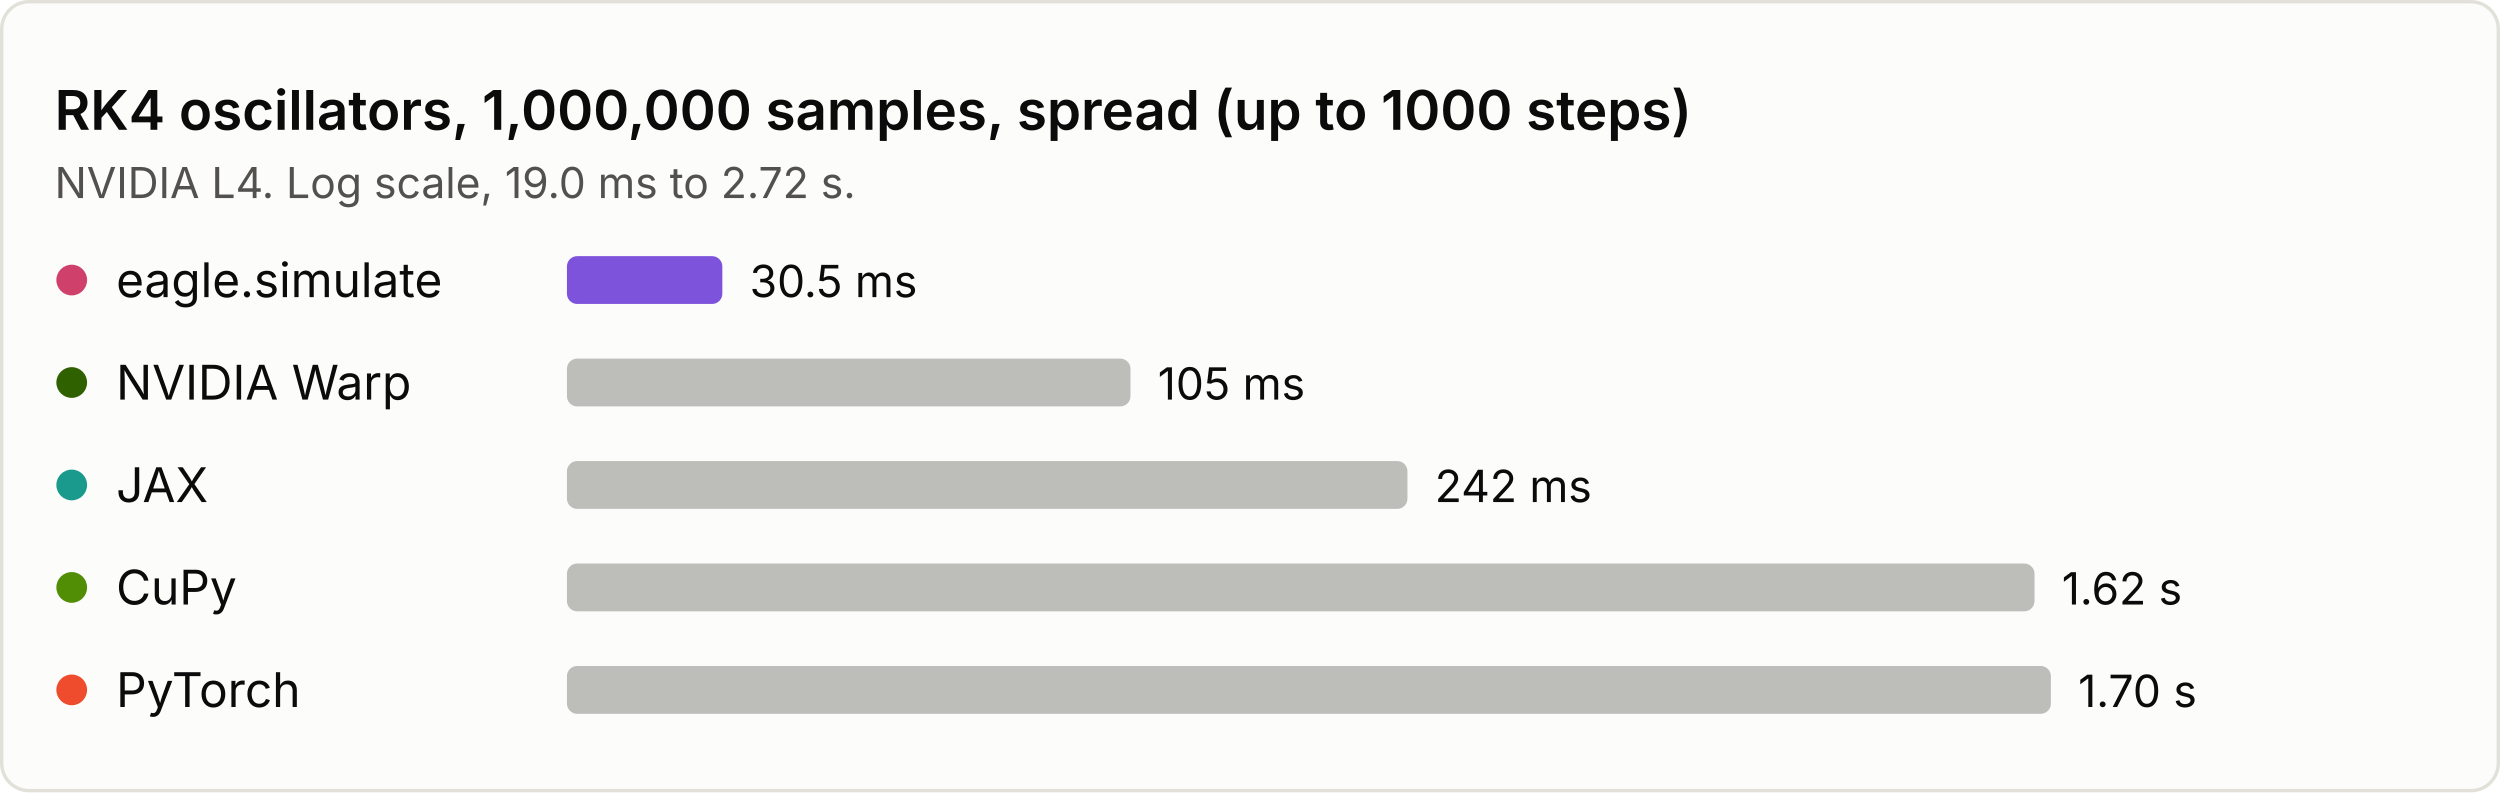
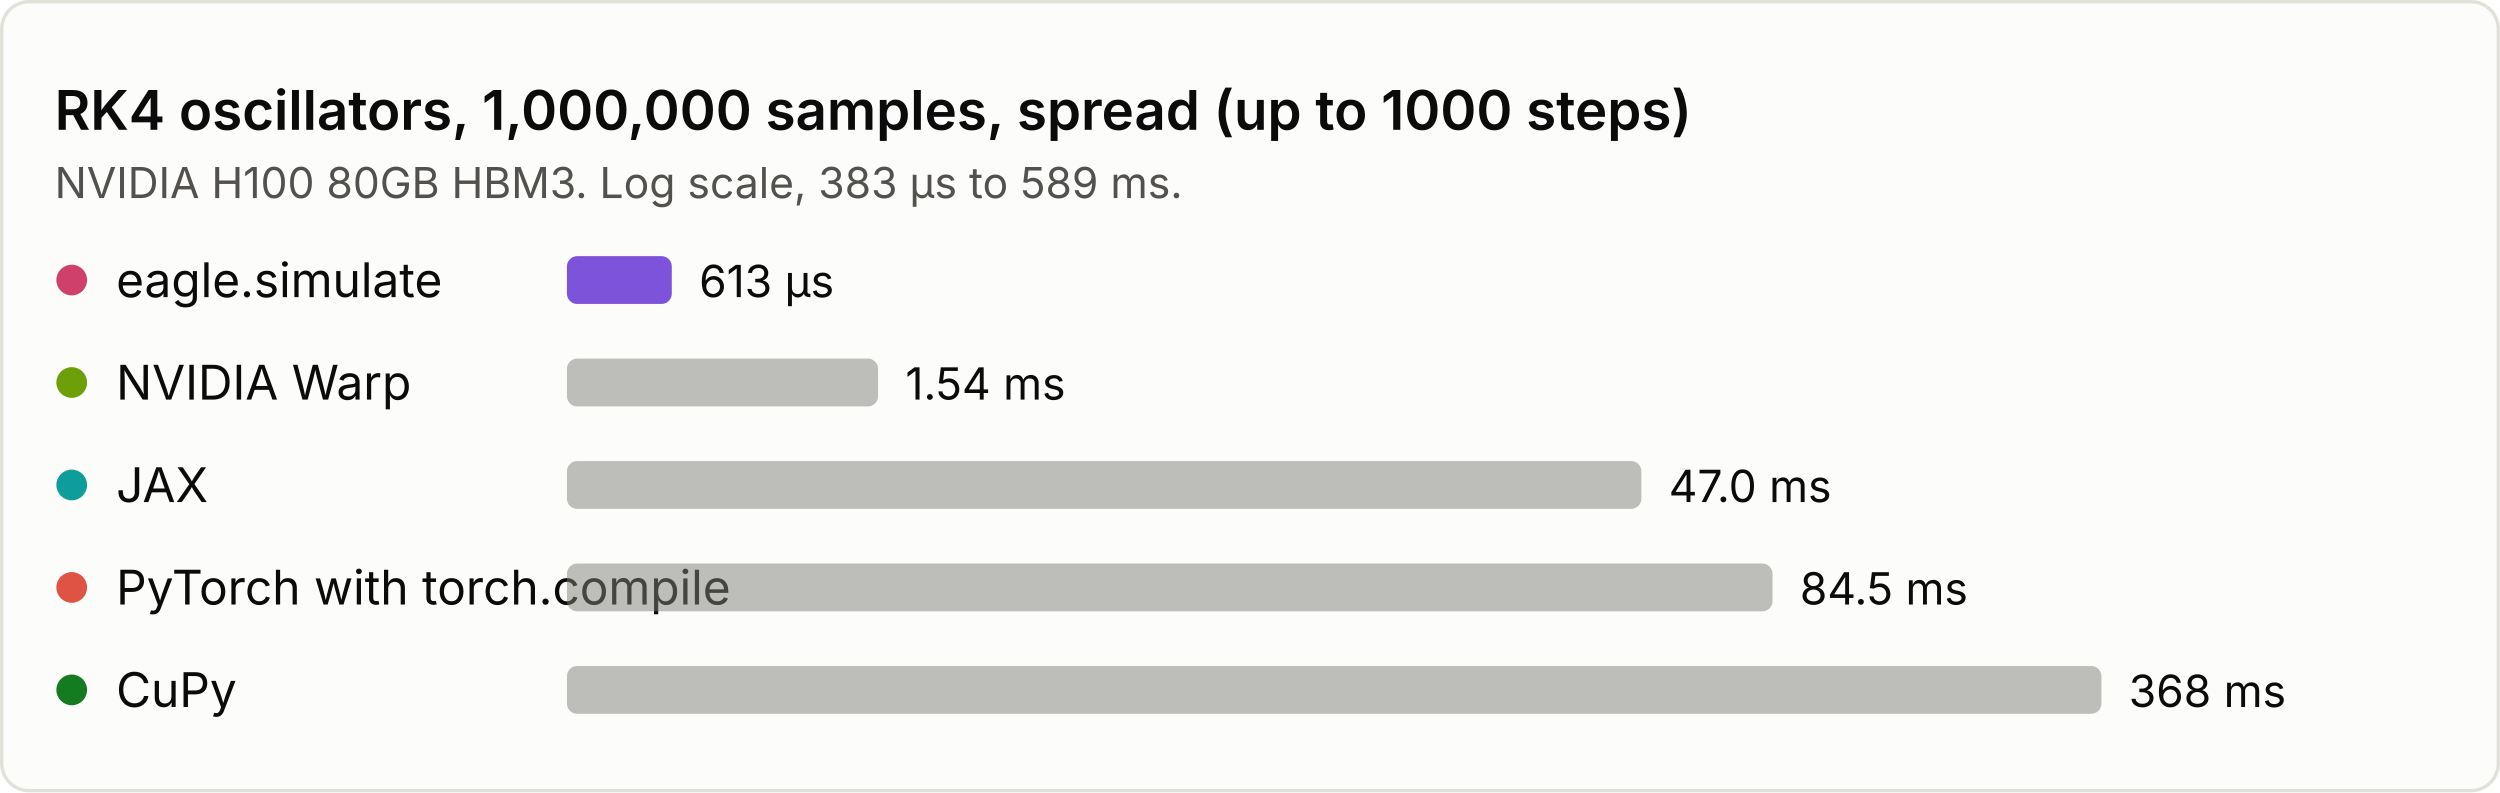
<svg xmlns="http://www.w3.org/2000/svg" width="732" height="232" viewBox="0 0 732 232" role="img" aria-labelledby="t d" font-family="system-ui, -apple-system, Segoe UI, sans-serif">
  <style>.bg{fill:#fcfcfb;stroke:#e1e0d9}.ink{fill:#0b0b0b}.sub{fill:#52514e}.bar{fill:rgba(127,126,120,.5)}.us{fill:#7d53dc}
.c0{fill:#cf416b}
- .c1{fill:#306101}
- .c2{fill:#1a9a8c}
- .c3{fill:#518d05}
- .c4{fill:#ee4c2c}
+ .c1{fill:#6d9f09}
+ .c2{fill:#0e9d9b}
+ .c3{fill:#df5345}
+ .c4{fill:#157b21}
@media (prefers-color-scheme: dark){.bg{fill:#1a1a19;stroke:#2c2c2a}.ink{fill:#f2f2ee}.sub{fill:#c3c2b7}
- .c1{fill:#88e97e}
- .c3{fill:#76b900}
+ .c1{fill:#b6fd13}
+ .c2{fill:#36fcd8}
+ .c3{fill:#eb7e61}
+ .c4{fill:#22d434}
}</style>
  <rect class="bg" x="0.5" y="0.5" width="731" height="231" rx="8" />
  <g transform="translate(16,16)">
    <text class="ink" x="0" y="22" font-size="16" font-weight="600">RK4 oscillators, 1,000,000 samples, spread (up to 1000 steps)</text>
-     <text class="sub" x="0" y="42" font-size="12.5">NVIDIA L4. Log scale, 19.0 ms to 2.72 s.</text>
+     <text class="sub" x="0" y="42" font-size="12.5">NVIDIA H100 80GB HBM3. Log scale, 383 µs to 589 ms.</text>
    <circle class="c0" cx="5" cy="66" r="4.5" />
    <text class="ink" x="18" y="71" font-size="14">eagle.simulate</text>
-     <rect class="us" x="150" y="59" width="45.5" height="14" rx="3" />
-     <text class="ink" x="203.5" y="71" font-size="13">30.5 ms</text>
+     <rect class="us" x="150" y="59" width="30.7" height="14" rx="3" />
+     <text class="ink" x="188.7" y="71" font-size="13">613 µs</text>
    <circle class="c1" cx="5" cy="96" r="4.5" />
    <text class="ink" x="18" y="101" font-size="14">NVIDIA Warp</text>
-     <rect class="bar" x="150" y="89" width="165.0" height="14" rx="3" />
-     <text class="ink" x="323.0" y="101" font-size="13">105 ms</text>
+     <rect class="bar" x="150" y="89" width="91.1" height="14" rx="3" />
+     <text class="ink" x="249.1" y="101" font-size="13">1.54 ms</text>
    <circle class="c2" cx="5" cy="126" r="4.5" />
    <text class="ink" x="18" y="131" font-size="14">JAX</text>
-     <rect class="bar" x="150" y="119" width="246.1" height="14" rx="3" />
-     <text class="ink" x="404.1" y="131" font-size="13">242 ms</text>
+     <rect class="bar" x="150" y="119" width="314.6" height="14" rx="3" />
+     <text class="ink" x="472.6" y="131" font-size="13">47.0 ms</text>
    <circle class="c3" cx="5" cy="156" r="4.5" />
-     <text class="ink" x="18" y="161" font-size="14">CuPy</text>
-     <rect class="bar" x="150" y="149" width="429.7" height="14" rx="3" />
-     <text class="ink" x="587.7" y="161" font-size="13">1.62 s</text>
+     <text class="ink" x="18" y="161" font-size="14">PyTorch with torch.compile</text>
+     <rect class="bar" x="150" y="149" width="353.0" height="14" rx="3" />
+     <text class="ink" x="511.0" y="161" font-size="13">84.5 ms</text>
    <circle class="c4" cx="5" cy="186" r="4.5" />
-     <text class="ink" x="18" y="191" font-size="14">PyTorch</text>
-     <rect class="bar" x="150" y="179" width="434.5" height="14" rx="3" />
-     <text class="ink" x="592.5" y="191" font-size="13">1.70 s</text>
+     <text class="ink" x="18" y="191" font-size="14">CuPy</text>
+     <rect class="bar" x="150" y="179" width="449.3" height="14" rx="3" />
+     <text class="ink" x="607.3" y="191" font-size="13">368 ms</text>
  </g>
</svg>
